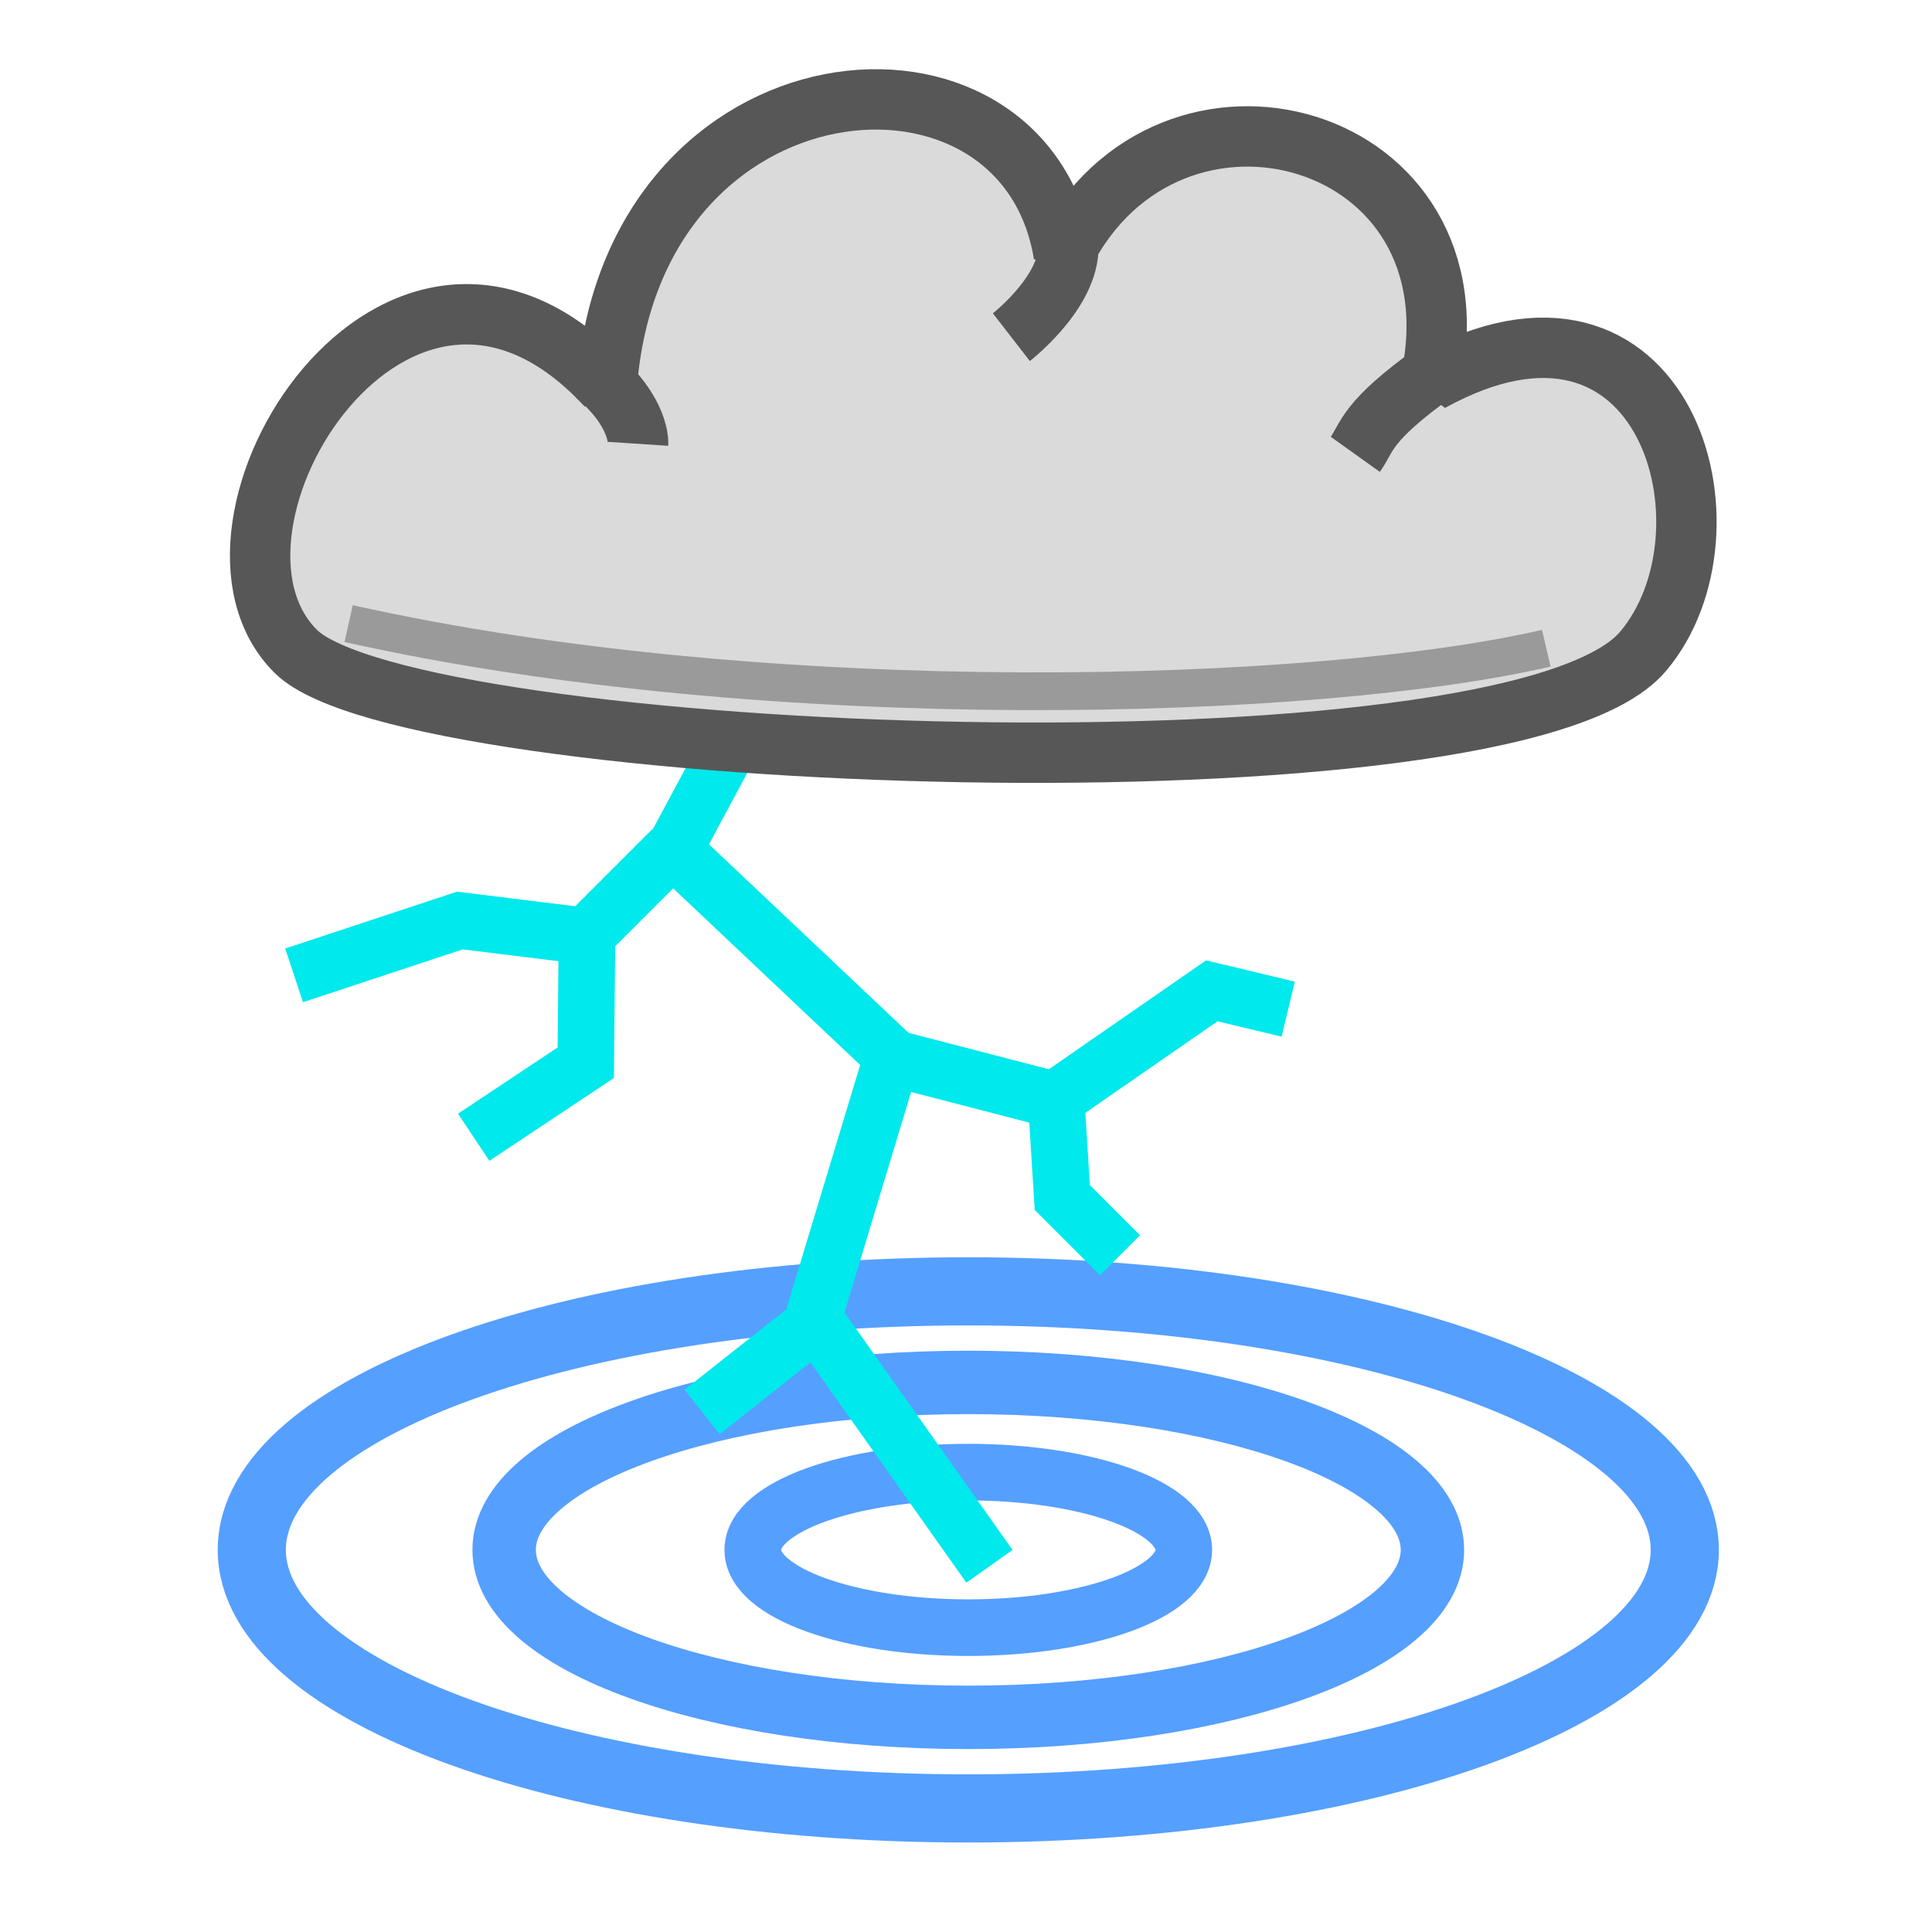
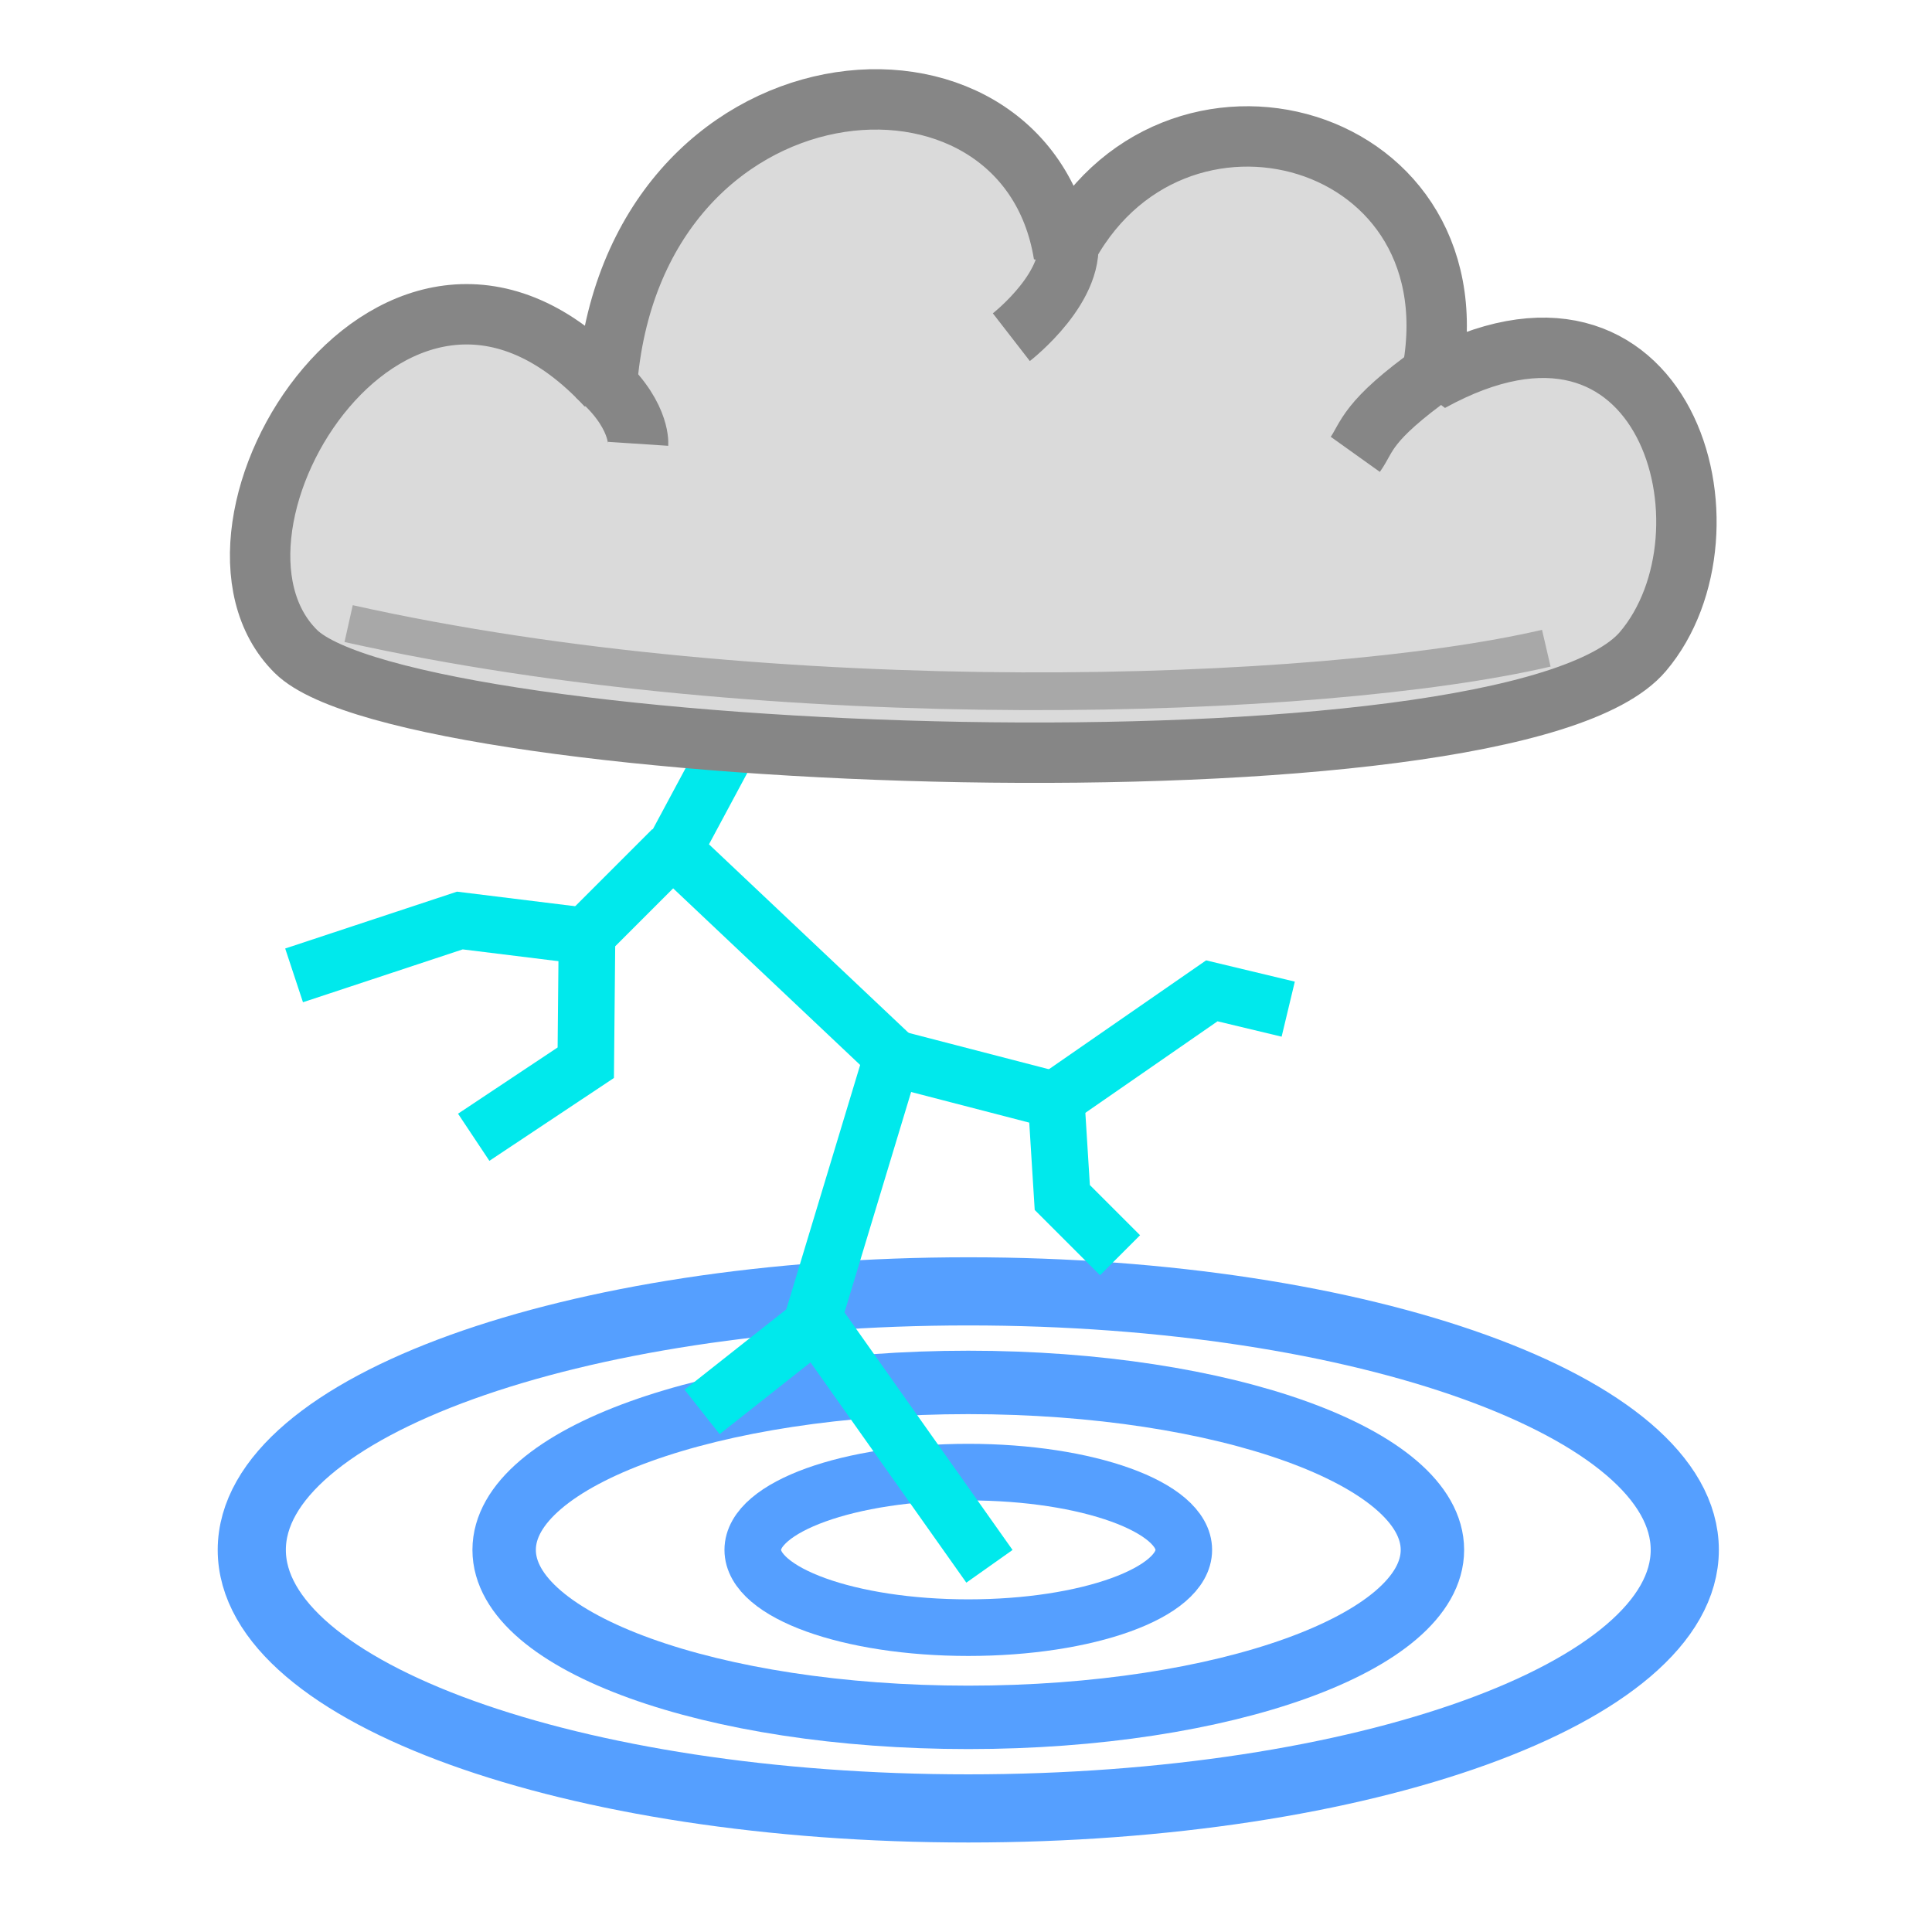
<svg xmlns="http://www.w3.org/2000/svg" xmlns:xlink="http://www.w3.org/1999/xlink" width="512" height="512" id="svg2" version="1.1">
  <defs id="defs4">
    <linearGradient id="linearGradient3967">
      <stop style="stop-color:#58a0d5;stop-opacity:1;" offset="0" id="stop3969" />
      <stop style="stop-color:#727272;stop-opacity:1;" offset="1" id="stop3971" />
    </linearGradient>
    <linearGradient id="linearGradient3957">
      <stop style="stop-color:#3da336;stop-opacity:1;" offset="0" id="stop3959" />
      <stop style="stop-color:#834b06;stop-opacity:1;" offset="1" id="stop3961" />
    </linearGradient>
    <linearGradient id="linearGradient3863">
      <stop style="stop-color:#48ac47;stop-opacity:1;" offset="0" id="stop3865" />
      <stop style="stop-color:#4a2a06;stop-opacity:0.761;" offset="1" id="stop3867" />
    </linearGradient>
    <linearGradient xlink:href="#linearGradient3863" id="linearGradient3873" x1="266.867" y1="498.171" x2="279.392" y2="302.255" gradientUnits="userSpaceOnUse" />
    <linearGradient xlink:href="#linearGradient3957" id="linearGradient3963" x1="269.739" y1="514.174" x2="272.652" y2="255.478" gradientUnits="userSpaceOnUse" gradientTransform="matrix(1,0,0,1.152542,0,462.0947)" />
    <linearGradient xlink:href="#linearGradient3967" id="linearGradient3973" x1="260.87" y1="542.58" x2="265.217" y2="793.667" gradientUnits="userSpaceOnUse" gradientTransform="matrix(1.00641,0,0,0.8504274,-0.00696767,80.99249)" />
  </defs>
  <g id="layer1" transform="translate(0,-540.3622)">
    <g id="g3850" transform="translate(-24,0)">
      <g transform="translate(-2,0)" id="g3810">
        <path style="fill:none;stroke:#559fff;stroke-width:10.661;stroke-linecap:butt;stroke-linejoin:miter;stroke-miterlimit:4;stroke-opacity:1;stroke-dasharray:none" id="path2987" d="m 369.996,413.066 c 0,15.548 -34.931,28.152 -78.021,28.152 -43.09,0 -78.021,-12.604 -78.021,-28.152 0,-15.548 34.931,-28.152 78.021,-28.152 43.09,0 78.021,12.604 78.021,28.152 z" transform="matrix(1.576512,0,0,-1.576512,-177.6971,1602.302)" />
        <path style="fill:none;stroke:#559fff;stroke-width:20.491;stroke-linecap:butt;stroke-linejoin:miter;stroke-miterlimit:4;stroke-opacity:1;stroke-dasharray:none" id="path3784" d="m 369.996,413.066 c 0,15.548 -34.931,28.152 -78.021,28.152 -43.09,0 -78.021,-12.604 -78.021,-28.152 0,-15.548 34.931,-28.152 78.021,-28.152 43.09,0 78.021,12.604 78.021,28.152 z" transform="matrix(0.7320372,0,0,-0.7320372,68.86837,1253.478)" />
        <path style="fill:none;stroke:#559fff;stroke-width:7.421;stroke-linecap:butt;stroke-linejoin:miter;stroke-miterlimit:4;stroke-opacity:1;stroke-dasharray:none" id="path3786" d="m 369.996,413.066 c 0,15.548 -34.931,28.152 -78.021,28.152 -43.09,0 -78.021,-12.604 -78.021,-28.152 0,-15.548 34.931,-28.152 78.021,-28.152 43.09,0 78.021,12.604 78.021,28.152 z" transform="matrix(2.433687,0,0,-2.433687,-427.9709,1956.372)" />
      </g>
      <g id="g3842">
        <path style="fill:none;stroke:#00e9ec;stroke-width:15;stroke-linecap:butt;stroke-linejoin:miter;stroke-miterlimit:4;stroke-opacity:1;stroke-dasharray:none" d="m 237.953,699.67 -35.391,65.956 57.912,54.695 -20.913,69.173 46.652,65.956 0,0" id="path3043" />
        <path style="fill:none;stroke:#00e9ec;stroke-width:15;stroke-linecap:butt;stroke-linejoin:miter;stroke-miterlimit:4;stroke-opacity:1;stroke-dasharray:none" d="m 260.475,820.713 43.434,11.261 1.609,25.739 15.308,15.302" id="path3045" />
        <path style="fill:none;stroke:#00e9ec;stroke-width:15;stroke-linecap:butt;stroke-linejoin:miter;stroke-miterlimit:4;stroke-opacity:1;stroke-dasharray:none" d="m 303.352,831.885 41.791,-28.941 20.248,4.853" id="path3047" />
        <path style="fill:none;stroke:#00e9ec;stroke-width:15;stroke-linecap:butt;stroke-linejoin:miter;stroke-miterlimit:4;stroke-opacity:1;stroke-dasharray:none" d="m 202.196,765.371 -22.633,22.633 -0.326,33.992 -29.699,19.754" id="path3049" />
        <path style="fill:none;stroke:#00e9ec;stroke-width:15;stroke-linecap:butt;stroke-linejoin:miter;stroke-miterlimit:4;stroke-opacity:1;stroke-dasharray:none" d="m 179.563,788.466 -33.693,-4.157 -43.935,14.537" id="path3053" />
        <path style="fill:none;stroke:#00e9ec;stroke-width:15;stroke-linecap:butt;stroke-linejoin:miter;stroke-miterlimit:4;stroke-opacity:1;stroke-dasharray:none" d="m 241.61,889.622 -31.547,24.917" id="path3055" />
      </g>
    </g>
-     <path style="fill:#dadada;fill-opacity:1;stroke:#575757;stroke-width:16.002;stroke-linecap:butt;stroke-linejoin:bevel;stroke-miterlimit:4;stroke-opacity:1;stroke-dasharray:none" d="m 78.433,713.028 c -33.245,-32.82 27.152,-130.151 82.374,-70.361 6.723,-89.459 110.799,-98.362 121.096,-34.866 27.935,-55.578 111.61,-32.638 97.176,33.66 62.615,-34.508 83.162,39.917 56.307,71.567 -34.994,41.243 -326.778,29.789 -356.952,0 z" id="path3780" />
-     <path style="fill:none;stroke:#575757;stroke-width:16.002;stroke-linecap:butt;stroke-linejoin:miter;stroke-miterlimit:4;stroke-opacity:1;stroke-dasharray:none" d="m 157.734,639.561 c 11.927,9.939 11.368,18.419 11.368,18.419" id="path3931" />
-     <path style="fill:none;stroke:#575757;stroke-width:16.002;stroke-linecap:butt;stroke-linejoin:miter;stroke-miterlimit:4;stroke-opacity:1;stroke-dasharray:none" d="m 380.368,638.899 c -18.553,13.252 -17.89,17.228 -21.203,21.866" id="path3933" />
-     <path id="path3805" d="m 282.734,602.605 c 3.231,13.2 -14.718,27.114 -14.718,27.114" style="fill:none;stroke:#575757;stroke-width:16.002;stroke-linecap:butt;stroke-linejoin:miter;stroke-miterlimit:4;stroke-opacity:1;stroke-dasharray:none" />
-     <path style="fill:none;stroke:#9a9a9a;stroke-width:10;stroke-linecap:butt;stroke-linejoin:miter;stroke-miterlimit:4;stroke-opacity:1;stroke-dasharray:none" d="M 92.391,705.623 C 204.738,730.748 349.761,726.121 409.783,712.145" id="path3010" />
+     <path style="fill:#dadada;fill-opacity:1;stroke:#868686;stroke-width:16.002;stroke-linecap:butt;stroke-linejoin:bevel;stroke-miterlimit:4;stroke-opacity:1;stroke-dasharray:none" d="m 78.433,713.028 c -33.245,-32.82 27.152,-130.151 82.374,-70.361 6.723,-89.459 110.799,-98.362 121.096,-34.866 27.935,-55.578 111.61,-32.638 97.176,33.66 62.615,-34.508 83.162,39.917 56.307,71.567 -34.994,41.243 -326.778,29.789 -356.952,0 z" id="path3780" />
+     <path style="fill:#868686;stroke:#868686;stroke-width:16.002;stroke-linecap:butt;stroke-linejoin:miter;stroke-miterlimit:4;stroke-opacity:1;stroke-dasharray:none;fill-opacity:1" d="m 157.734,639.561 c 11.927,9.939 11.368,18.419 11.368,18.419" id="path3931" />
+     <path style="fill:none;stroke:#868686;stroke-width:16.002;stroke-linecap:butt;stroke-linejoin:miter;stroke-miterlimit:4;stroke-opacity:1;stroke-dasharray:none" d="m 380.368,638.899 c -18.553,13.252 -17.89,17.228 -21.203,21.866" id="path3933" />
+     <path id="path3805" d="m 282.734,602.605 c 3.231,13.2 -14.718,27.114 -14.718,27.114" style="fill:none;stroke:#868686;stroke-width:16.002;stroke-linecap:butt;stroke-linejoin:miter;stroke-miterlimit:4;stroke-opacity:1;stroke-dasharray:none" />
+     <path style="fill:none;stroke:#a8a8a8;stroke-width:10;stroke-linecap:butt;stroke-linejoin:miter;stroke-miterlimit:4;stroke-opacity:1;stroke-dasharray:none" d="M 92.391,705.623 C 204.738,730.748 349.761,726.121 409.783,712.145" id="path3010" />
  </g>
</svg>
